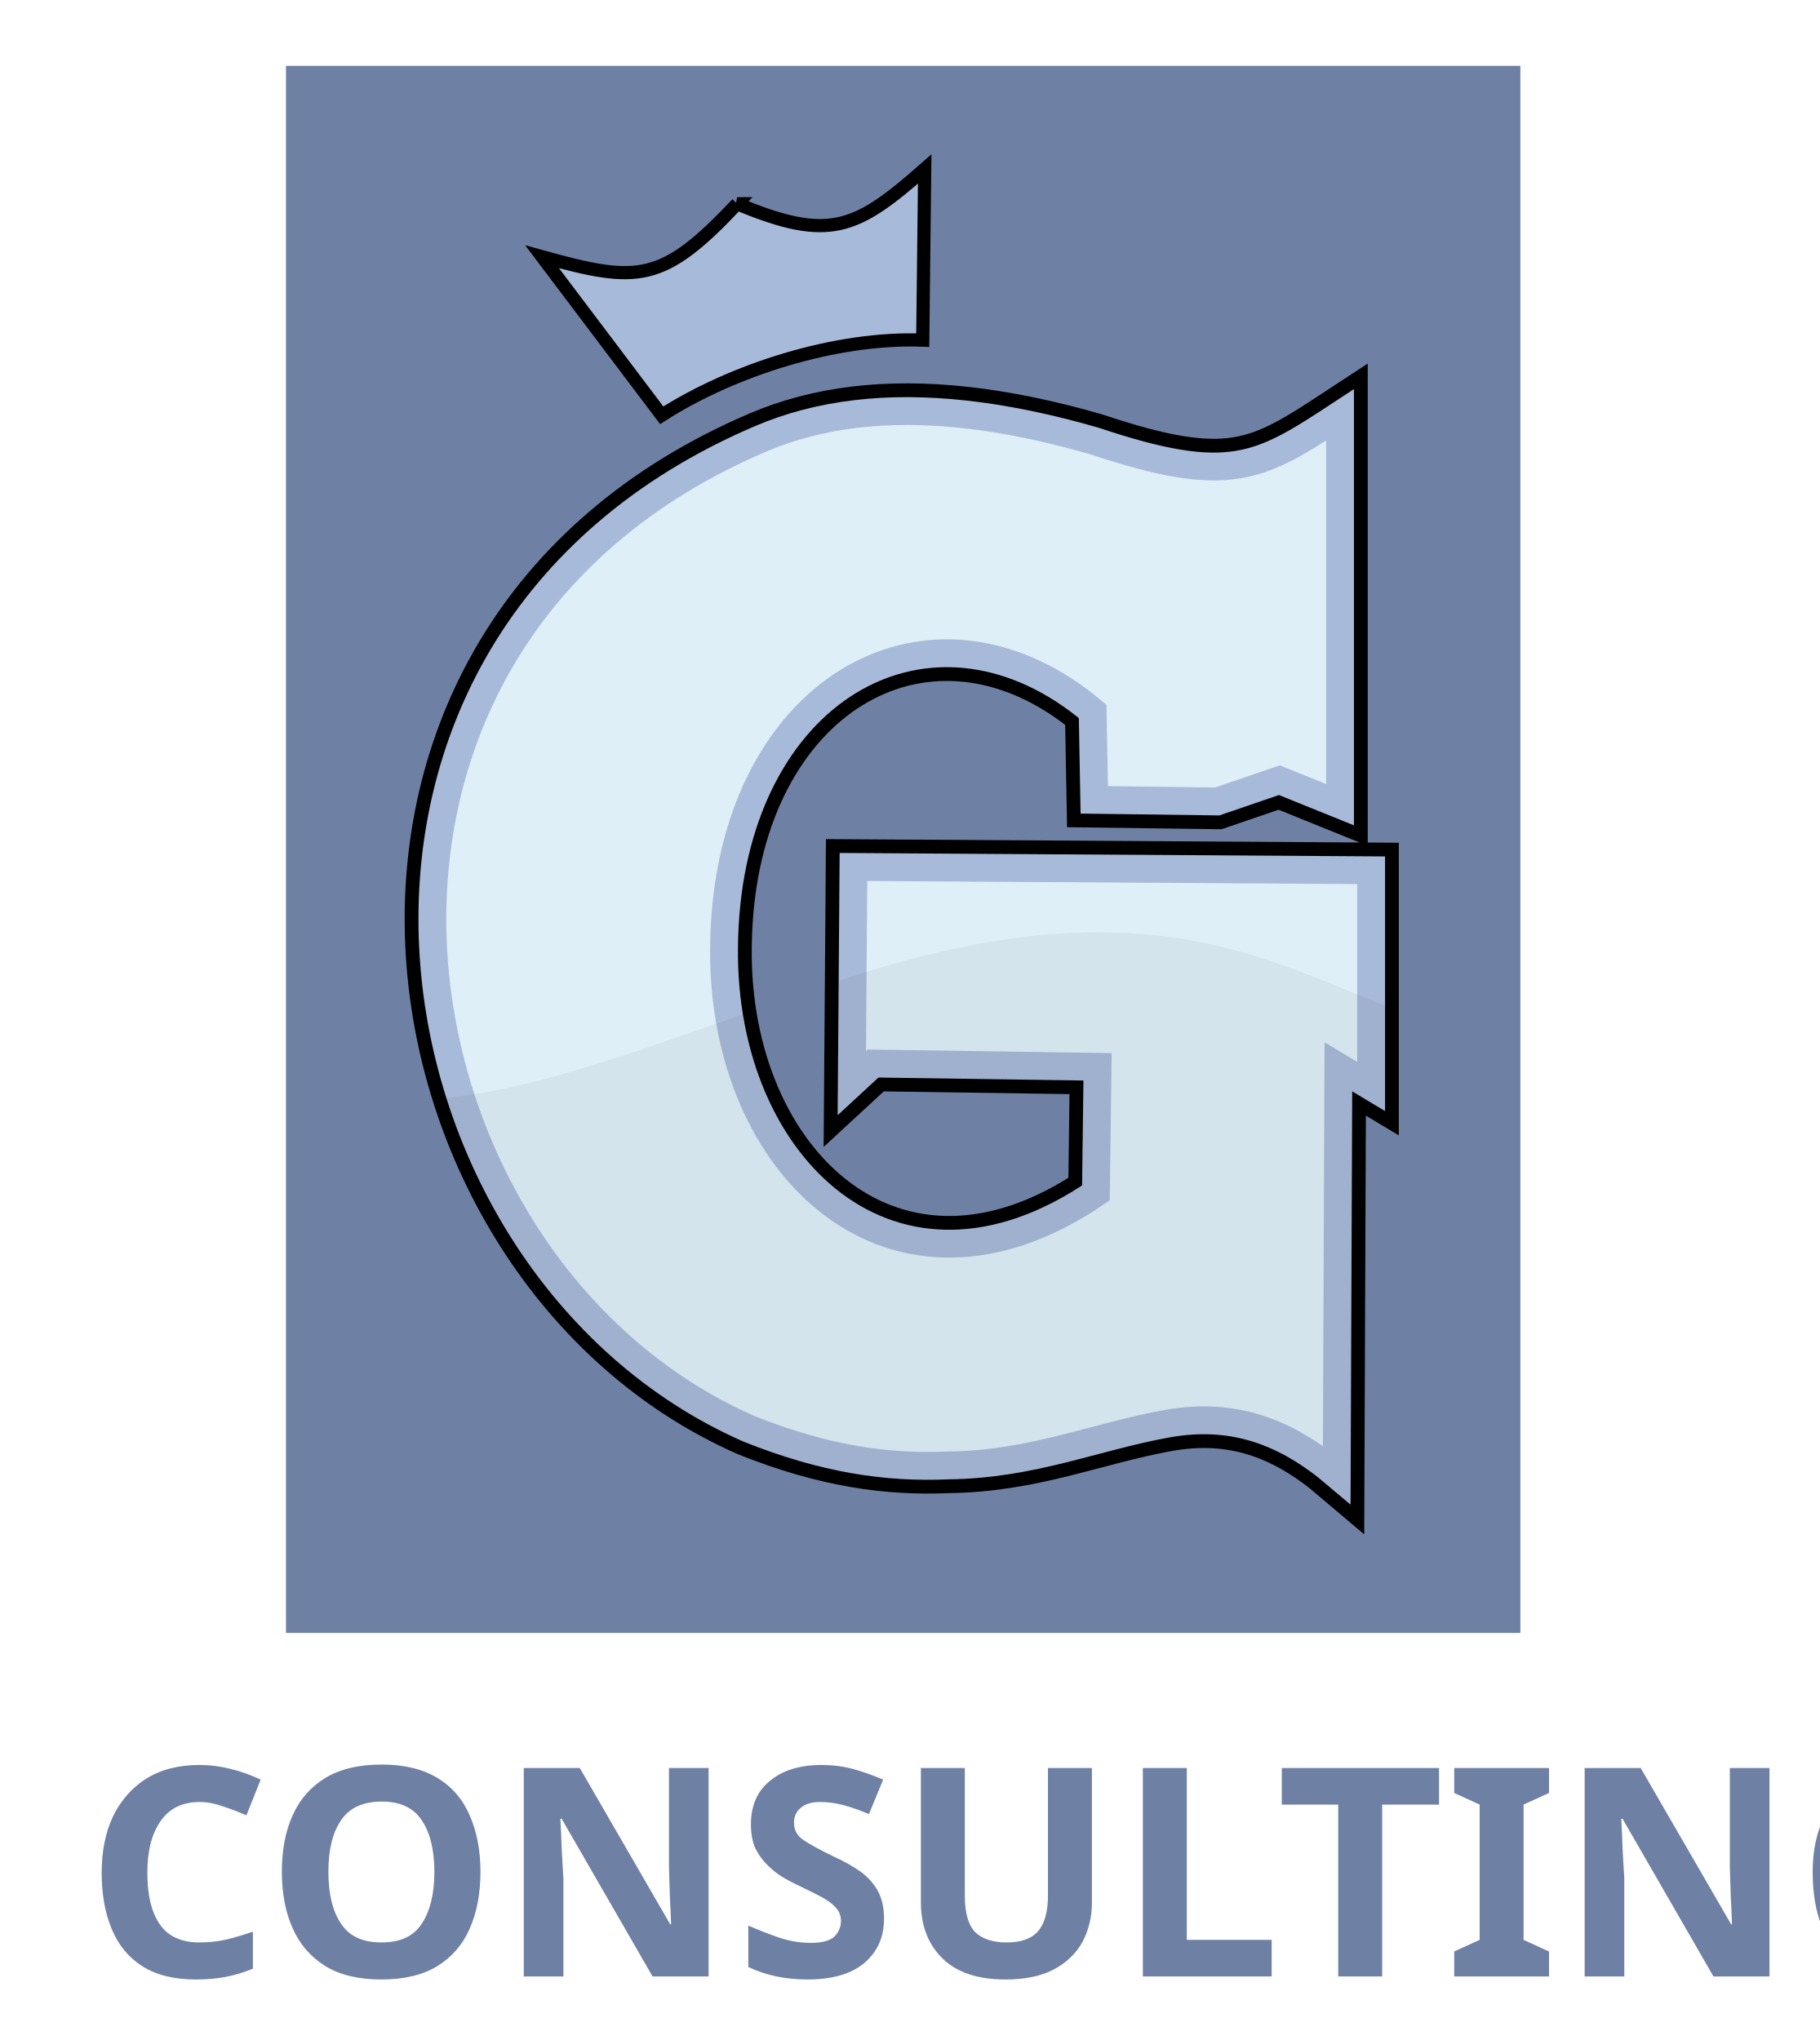
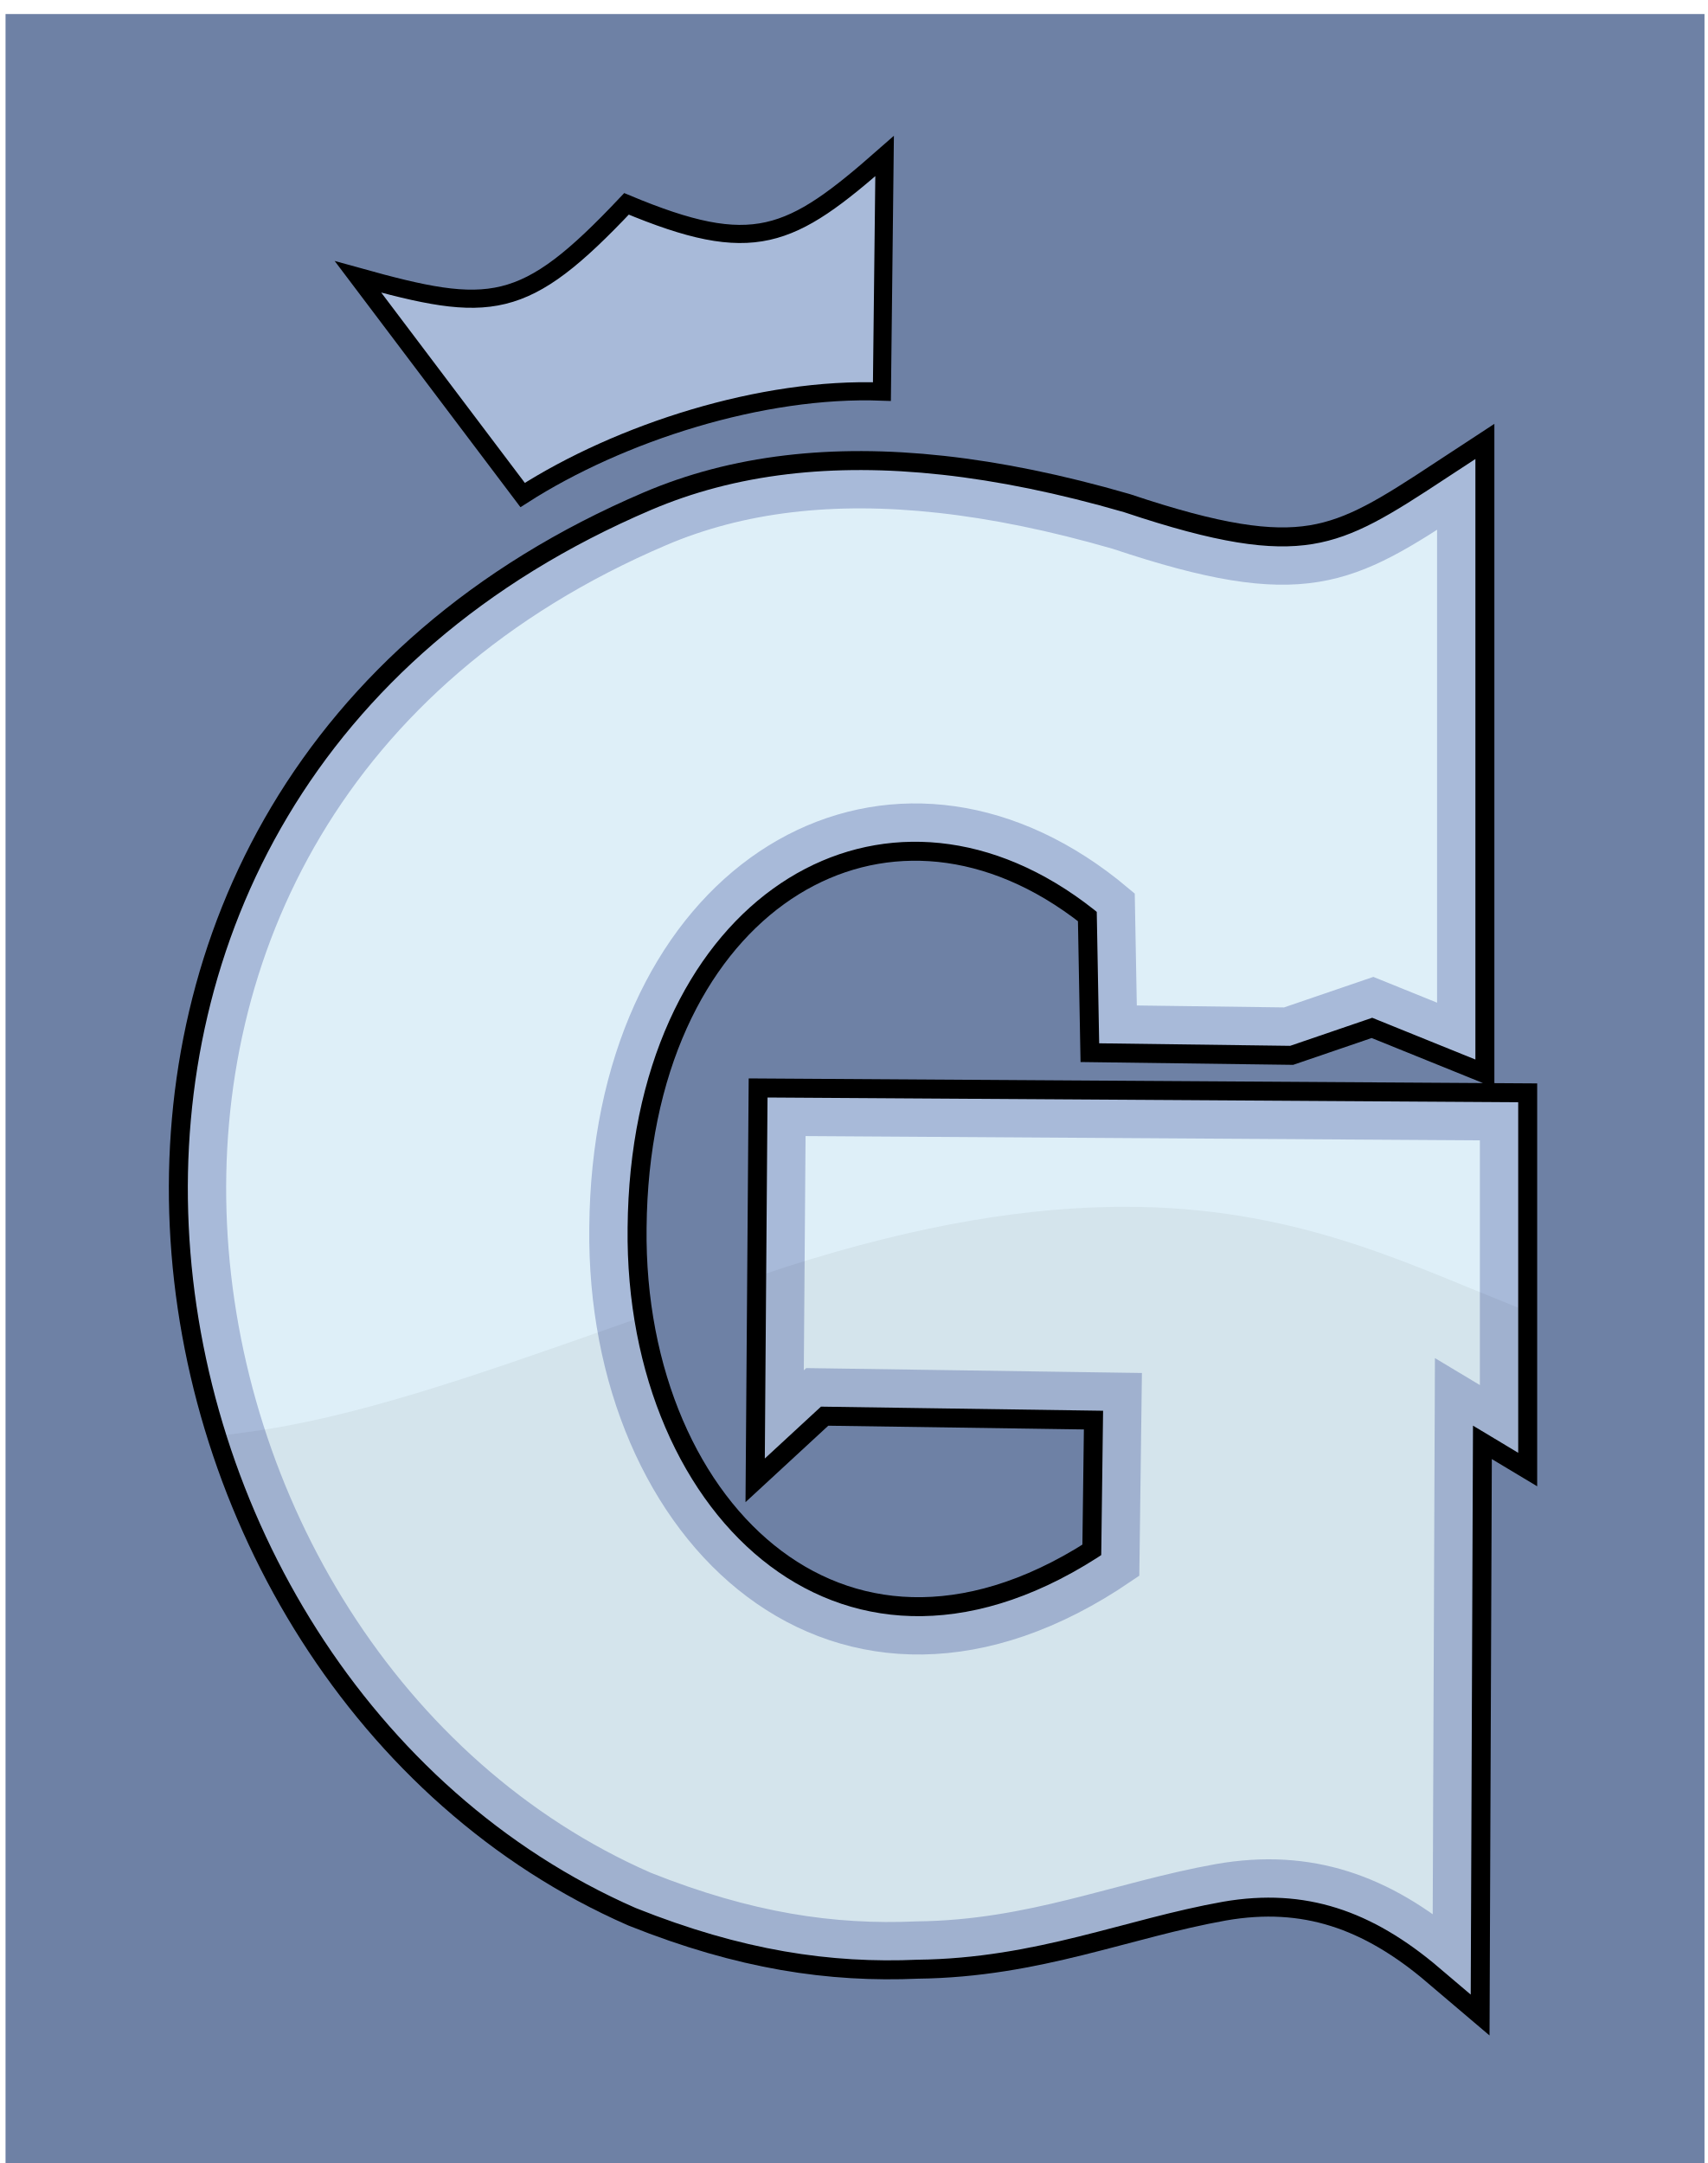
- <svg xmlns="http://www.w3.org/2000/svg" width="66mm" height="74mm" viewBox="0 0 66 74" version="1.1" id="svg5" xml:space="preserve">
+ <svg xmlns="http://www.w3.org/2000/svg" width="45mm" height="57mm" viewBox="0 0 45 57" version="1.1" id="svg5" xml:space="preserve">
  <defs id="defs2" />
  <g id="layer1">
-     <text xml:space="preserve" style="font-weight:bold;font-size:10.591px;font-family:'Hiragino Mincho ProN';-inkscape-font-specification:'Hiragino Mincho ProN Bold';text-align:center;text-anchor:middle;opacity:1;fill:#6e81a5;fill-opacity:1;stroke:none;stroke-width:1.786;stroke-linecap:round;stroke-linejoin:miter;stroke-dasharray:none" x="32.775" y="71.697" id="text1272">
-       <tspan id="tspan1270" style="font-style:normal;font-variant:normal;font-weight:bold;font-stretch:normal;font-family:'DIN Condensed';-inkscape-font-specification:'DIN Condensed,  Bold';fill:#6e81a5;fill-opacity:1;stroke:none;stroke-width:1.786" x="32.775" y="71.697">GDS CONSULTING</tspan>
-     </text>
-     <rect style="fill:#6e81a5;fill-opacity:1;stroke:none;stroke-width:1.004;stroke-linecap:round;stroke-linejoin:miter;stroke-dasharray:none" id="rect1781" width="44.769" height="56.846" x="10.372" y="2.388" />
-     <path style="fill:none;fill-opacity:1;stroke:#000000;stroke-width:2.01;stroke-linecap:round;stroke-linejoin:miter;stroke-dasharray:none;stroke-opacity:1" d="M 48.6,29.19 V 15.05 c -2.907,1.908 -4.005,2.587 -8.901,0.949 -3.409,-0.986 -6.249,-1.267 -8.652,-0.983 -1.27,0.15 -2.418,0.458 -3.463,0.904 -8.724,3.725 -12.221,11.133 -11.88,18.377 0.347,7.361 4.657,14.553 11.471,17.537 2.742,1.094 4.985,1.421 7.218,1.323 3.052,-0.034 5.321,-1.046 7.966,-1.519 2.352,-0.41 4.259,0.27 6.122,1.854 l 0.059,-14.794 1.188,0.713 v -7.843 l -18.775,-0.119 -0.059,7.843 0.772,-0.713 8.14,0.119 -0.059,4.575 c -7.323,4.991 -13.585,-0.896 -13.487,-8.912 0.005,-0.536 0.034,-1.056 0.085,-1.557 0.843,-8.212 7.706,-11.688 13.283,-6.998 l 0.059,3.208 4.456,0.059 2.258,-0.772 z" id="path7553" />
-     <path style="fill:#deeff8;fill-opacity:1;stroke:#a8bad9;stroke-width:1.01;stroke-linecap:round;stroke-linejoin:miter;stroke-dasharray:none;stroke-opacity:1" d="M 48.6,29.19 V 15.05 c -2.907,1.908 -4.005,2.587 -8.901,0.949 -3.409,-0.986 -6.249,-1.267 -8.652,-0.983 -1.27,0.15 -2.418,0.458 -3.463,0.904 -8.724,3.725 -12.221,11.133 -11.88,18.377 0.347,7.361 4.657,14.553 11.471,17.537 2.742,1.094 4.985,1.421 7.218,1.323 3.052,-0.034 5.321,-1.046 7.966,-1.519 2.352,-0.41 4.259,0.27 6.122,1.854 l 0.059,-14.794 1.188,0.713 v -7.843 l -18.775,-0.119 -0.059,7.843 0.772,-0.713 8.14,0.119 -0.059,4.575 c -7.323,4.991 -13.585,-0.896 -13.487,-8.912 0.005,-0.536 0.034,-1.056 0.085,-1.557 0.843,-8.212 7.706,-11.688 13.283,-6.998 l 0.059,3.208 4.456,0.059 2.258,-0.772 z" id="path3313" />
-     <path id="path7564" style="opacity:0.049;fill:#000000;fill-opacity:1;stroke:#000000;stroke-width:1.01;stroke-linecap:round;stroke-linejoin:miter;stroke-dasharray:none;stroke-opacity:1" d="m 39.863,34.326 c -2.386,-0.002 -5.232,0.425 -8.789,1.565 -0.054,0.018 -0.101,0.035 -0.155,0.053 l -0.025,3.347 0.772,-0.713 8.14,0.119 -0.059,4.574 c -6.335,4.318 -11.876,0.494 -13.191,-5.807 -3.818,1.347 -6.889,2.409 -9.694,2.787 1.752,5.046 5.375,9.419 10.314,11.581 2.742,1.094 4.986,1.421 7.218,1.322 3.052,-0.034 5.321,-1.046 7.966,-1.519 2.352,-0.41 4.26,0.271 6.122,1.854 l 0.059,-14.794 1.189,0.713 V 36.824 C 46.942,35.706 44.139,34.329 39.863,34.326 Z" />
-     <path style="opacity:1;fill:#a8bad9;fill-opacity:1;stroke:#000000;stroke-width:0.478;stroke-linecap:square;stroke-linejoin:miter;stroke-dasharray:none;stroke-opacity:1" d="m 26.736,7.391 c 3.344,1.398 4.311,0.931 6.801,-1.26 l -0.071,6.207 c -3.16,-0.118 -6.896,1.079 -9.467,2.726 l -4.338,-5.75 c 3.492,0.971 4.364,0.951 7.076,-1.923 z" id="path8402" />
+     <rect style="fill:#6e81a5;fill-opacity:1;stroke:none;stroke-width:1.004;stroke-linecap:round;stroke-linejoin:miter;stroke-dasharray:none" id="rect1781" width="44.769" height="56.846" x="0.146" y="0.37" />
+     <path style="fill:none;fill-opacity:1;stroke:#000000;stroke-width:2.01;stroke-linecap:round;stroke-linejoin:miter;stroke-dasharray:none;stroke-opacity:1" d="M 38.373,27.172 V 13.031 c -2.907,1.908 -4.005,2.587 -8.901,0.949 -3.409,-0.986 -6.249,-1.267 -8.652,-0.983 -1.27,0.15 -2.418,0.458 -3.463,0.904 -8.724,3.725 -12.221,11.133 -11.88,18.377 0.347,7.361 4.657,14.553 11.471,17.537 2.742,1.094 4.985,1.421 7.218,1.323 3.052,-0.034 5.321,-1.046 7.966,-1.519 2.352,-0.41 4.259,0.27 6.122,1.854 l 0.059,-14.794 1.188,0.713 v -7.843 l -18.775,-0.119 -0.059,7.843 0.772,-0.713 8.14,0.119 -0.059,4.575 c -7.323,4.991 -13.585,-0.896 -13.487,-8.912 0.005,-0.536 0.034,-1.056 0.085,-1.557 0.843,-8.212 7.706,-11.688 13.283,-6.998 l 0.059,3.208 4.456,0.059 2.258,-0.772 z" id="path7553" />
+     <path style="fill:#deeff8;fill-opacity:1;stroke:#a8bad9;stroke-width:1.01;stroke-linecap:round;stroke-linejoin:miter;stroke-dasharray:none;stroke-opacity:1" d="M 38.373,27.172 V 13.031 c -2.907,1.908 -4.005,2.587 -8.901,0.949 -3.409,-0.986 -6.249,-1.267 -8.652,-0.983 -1.27,0.15 -2.418,0.458 -3.463,0.904 -8.724,3.725 -12.221,11.133 -11.88,18.377 0.347,7.361 4.657,14.553 11.471,17.537 2.742,1.094 4.985,1.421 7.218,1.323 3.052,-0.034 5.321,-1.046 7.966,-1.519 2.352,-0.41 4.259,0.27 6.122,1.854 l 0.059,-14.794 1.188,0.713 v -7.843 l -18.775,-0.119 -0.059,7.843 0.772,-0.713 8.14,0.119 -0.059,4.575 c -7.323,4.991 -13.585,-0.896 -13.487,-8.912 0.005,-0.536 0.034,-1.056 0.085,-1.557 0.843,-8.212 7.706,-11.688 13.283,-6.998 l 0.059,3.208 4.456,0.059 2.258,-0.772 z" id="path3313" />
+     <path id="path7564" style="opacity:0.049;fill:#000000;fill-opacity:1;stroke:#000000;stroke-width:1.01;stroke-linecap:round;stroke-linejoin:miter;stroke-dasharray:none;stroke-opacity:1" d="m 29.637,32.308 c -2.386,-0.002 -5.232,0.425 -8.789,1.565 -0.054,0.018 -0.101,0.035 -0.155,0.053 l -0.025,3.347 0.772,-0.713 8.14,0.119 -0.059,4.574 c -6.335,4.318 -11.876,0.494 -13.191,-5.807 -3.818,1.347 -6.889,2.409 -9.694,2.787 1.752,5.046 5.375,9.419 10.314,11.581 2.742,1.094 4.986,1.421 7.218,1.322 3.052,-0.034 5.321,-1.046 7.966,-1.519 2.352,-0.41 4.26,0.271 6.122,1.854 l 0.059,-14.794 1.189,0.713 v -2.586 c -2.786,-1.118 -5.59,-2.495 -9.866,-2.498 z" />
+     <path style="opacity:1;fill:#a8bad9;fill-opacity:1;stroke:#000000;stroke-width:0.478;stroke-linecap:square;stroke-linejoin:miter;stroke-dasharray:none;stroke-opacity:1" d="m 16.509,5.372 c 3.344,1.398 4.311,0.931 6.801,-1.26 l -0.071,6.207 c -3.16,-0.118 -6.896,1.079 -9.467,2.726 L 9.434,7.296 C 12.926,8.267 13.798,8.246 16.509,5.372 Z" id="path8402" />
  </g>
</svg>
